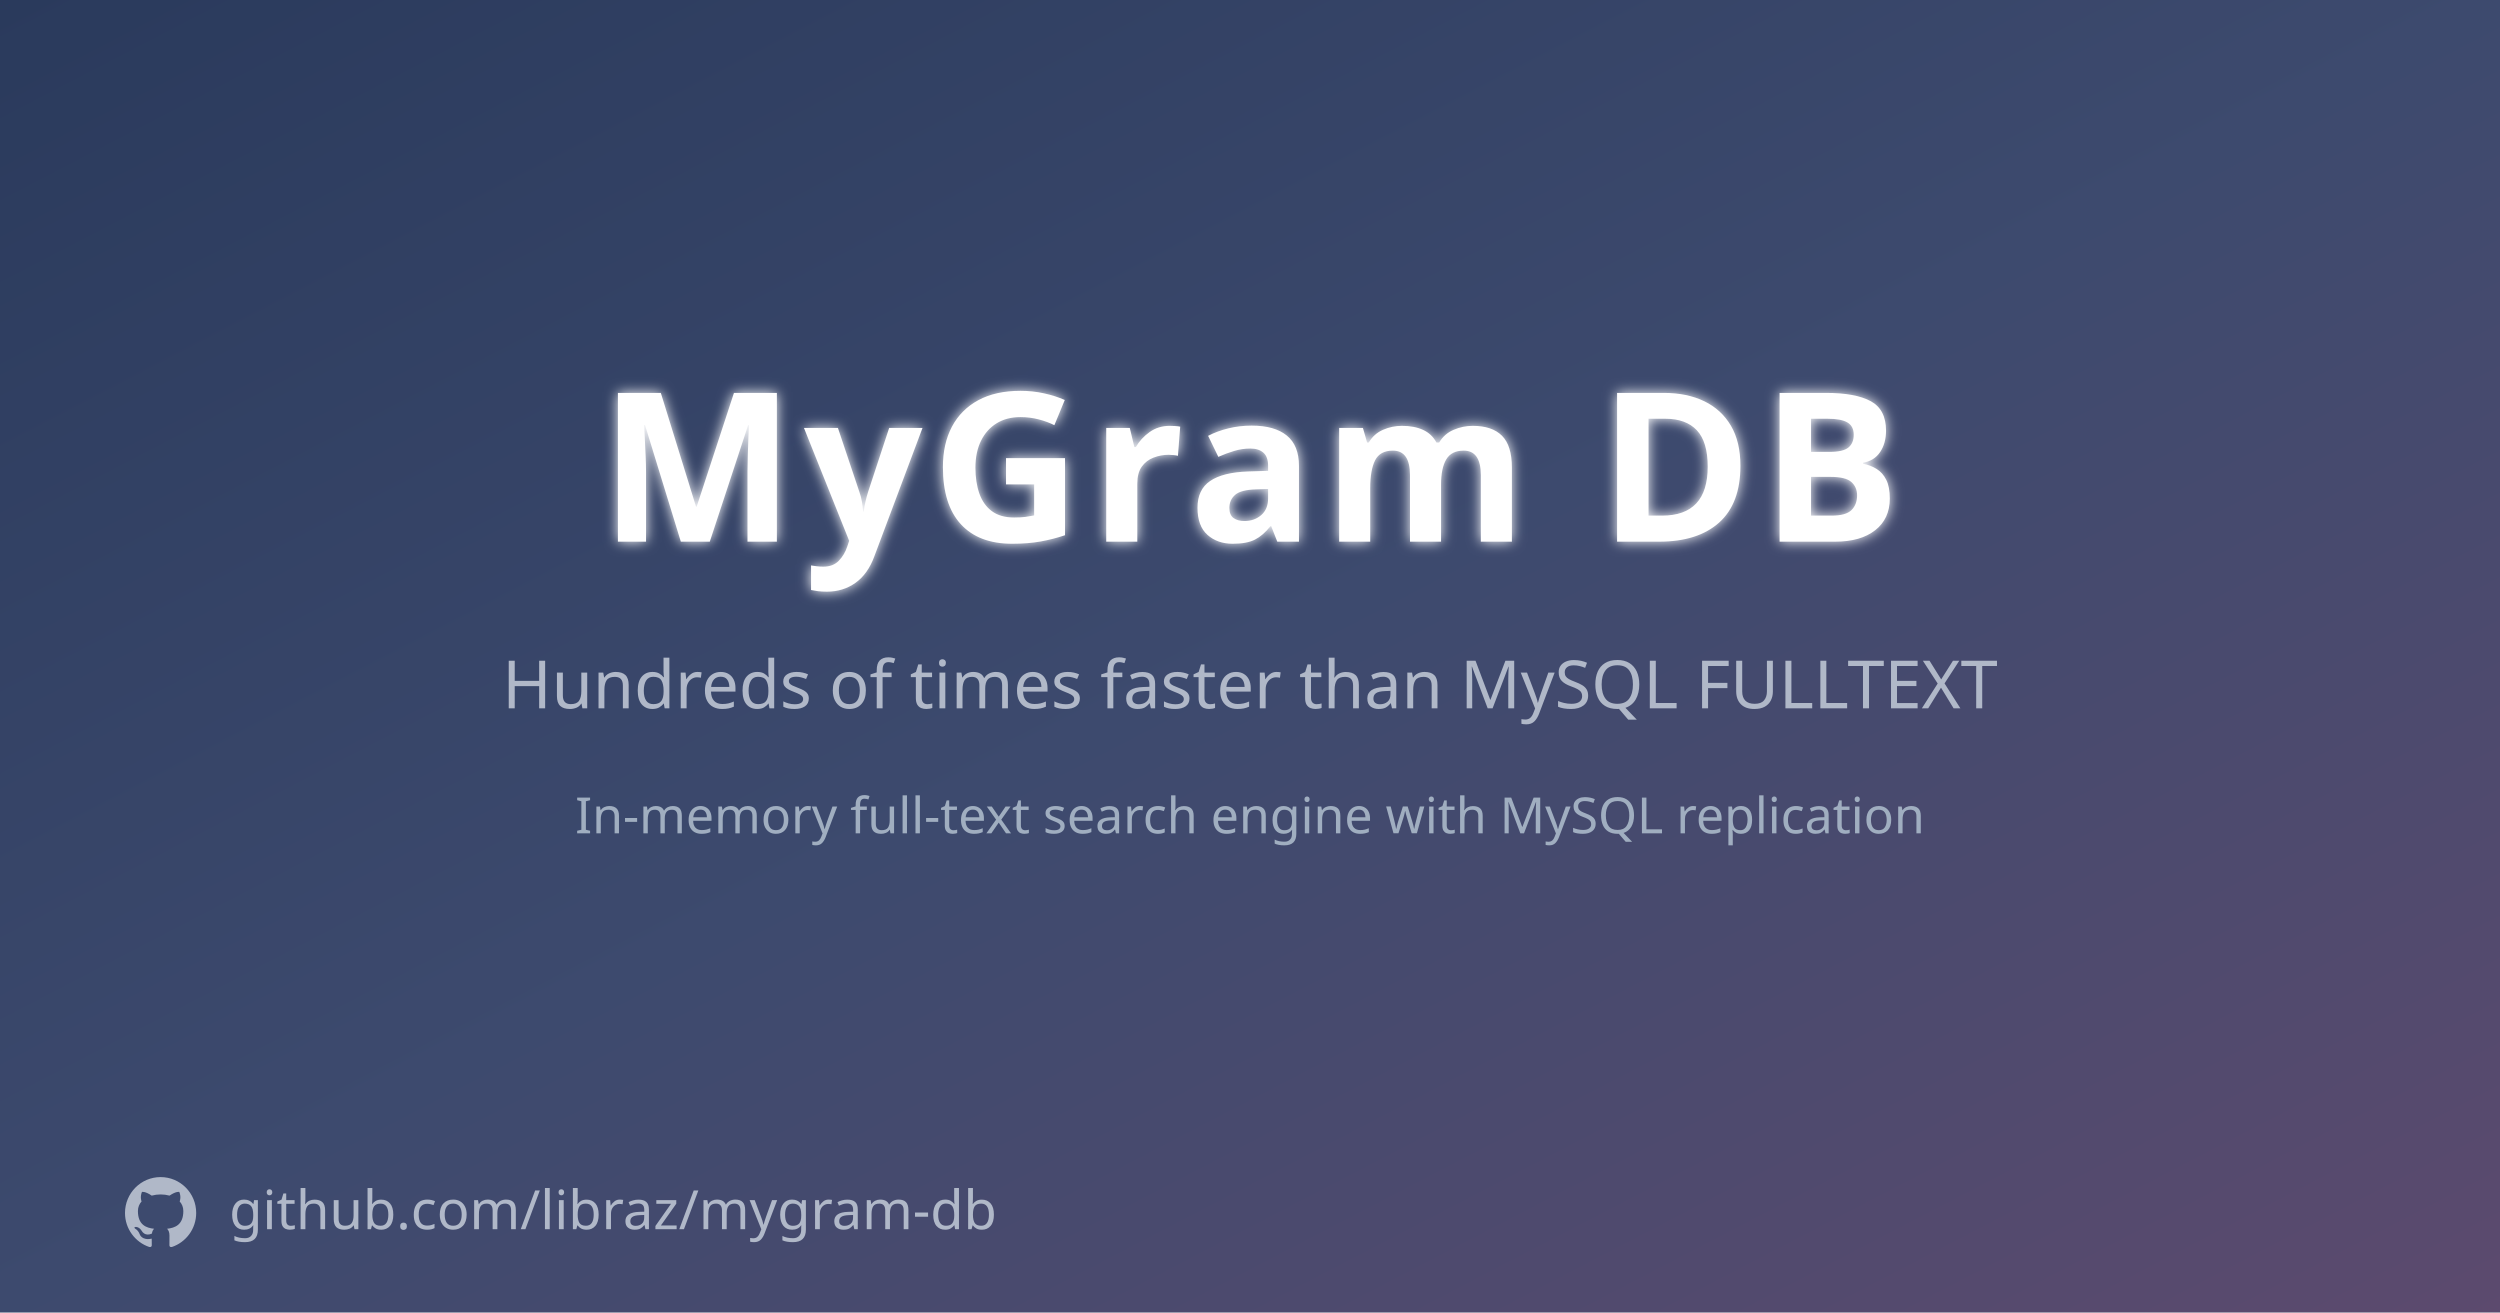
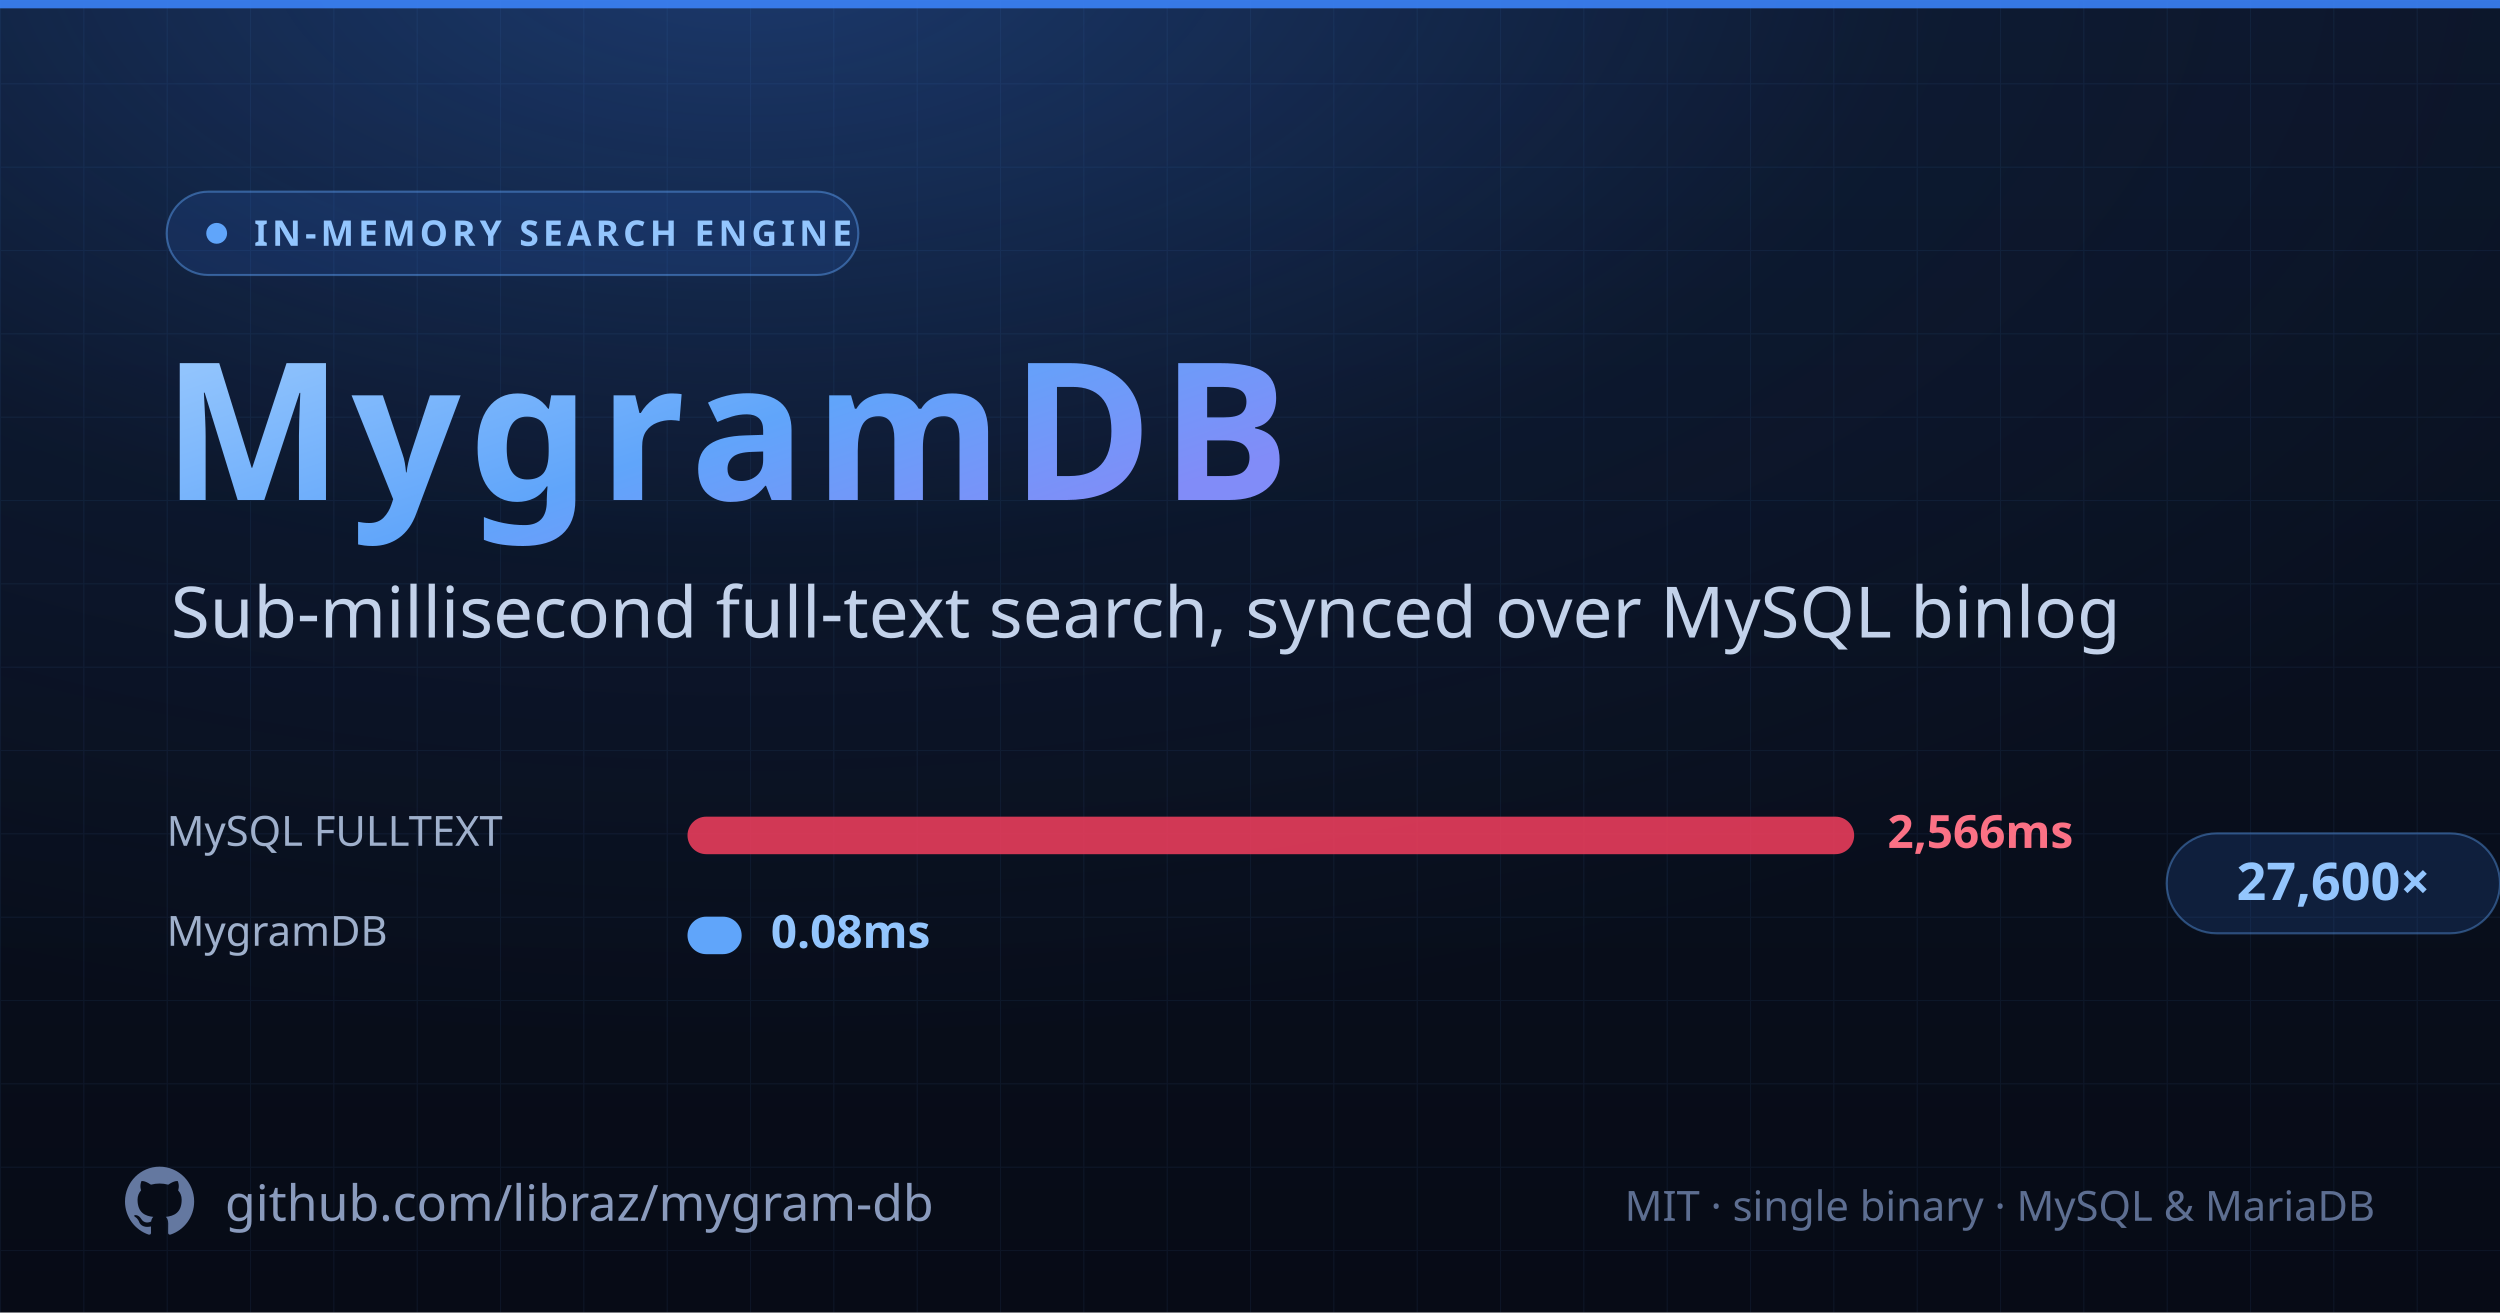
<svg xmlns="http://www.w3.org/2000/svg" width="1200" height="630">
  <defs>
-     <style>
-       @font-face {
-         font-family: 'Orbitron';
-         font-style: normal;
-         font-weight: 700;
-         src: url(https://fonts.gstatic.com/s/orbitron/v35/yMJMMIlzdpvBhQQL_SC3X9yhF25-T1ny_Cmxpg.ttf) format('truetype');
-       }
-       @font-face {
-         font-family: 'Space Grotesk';
-         font-style: normal;
-         font-weight: 400;
-         src: url(https://fonts.gstatic.com/s/spacegrotesk/v22/V8mQoQDjQSkFtoMM3T6r8E7mF71Q-gOoraIAEj7oUUsj.ttf) format('truetype');
-       }
-       @font-face {
-         font-family: 'Space Grotesk';
-         font-style: normal;
-         font-weight: 500;
-         src: url(https://fonts.gstatic.com/s/spacegrotesk/v22/V8mQoQDjQSkFtoMM3T6r8E7mF71Q-gOoraIAEj7aUUsj.ttf) format('truetype');
-       }
-     </style>
-     <linearGradient id="bg" x1="0%" y1="0%" x2="100%" y2="100%">
-       <stop offset="0%" style="stop-color:#2a3a5c" />
-       <stop offset="50%" style="stop-color:#3d4a6e" />
-       <stop offset="100%" style="stop-color:#5c4a6e" />
+     <linearGradient id="bg" x1="0" y1="0" x2="0" y2="1">
+       <stop offset="0%" stop-color="#0b1426" />
+       <stop offset="100%" stop-color="#070b16" />
    </linearGradient>
-     <filter id="glow" x="-50%" y="-50%" width="200%" height="200%">
-       <feGaussianBlur stdDeviation="3" result="coloredBlur" />
-       <feMerge>
-         <feMergeNode in="coloredBlur" />
-         <feMergeNode in="SourceGraphic" />
-       </feMerge>
-     </filter>
-     <filter id="glowStrong" x="-50%" y="-50%" width="200%" height="200%">
-       <feGaussianBlur stdDeviation="6" result="coloredBlur" />
-       <feMerge>
-         <feMergeNode in="coloredBlur" />
-         <feMergeNode in="SourceGraphic" />
-       </feMerge>
-     </filter>
+     <radialGradient id="glow" cx="30%" cy="-5%" r="85%">
+       <stop offset="0%" stop-color="#3b82f6" stop-opacity="0.34" />
+       <stop offset="55%" stop-color="#3b82f6" stop-opacity="0.06" />
+       <stop offset="100%" stop-color="#3b82f6" stop-opacity="0" />
+     </radialGradient>
+     <pattern id="grid" width="40" height="40" patternUnits="userSpaceOnUse">
+       <path d="M40 0H0V40" fill="none" stroke="#60a5fa" stroke-opacity="0.07" stroke-width="1" />
+     </pattern>
+     <linearGradient id="title" x1="0" y1="0" x2="1" y2="0.5">
+       <stop offset="0%" stop-color="#93c5fd" />
+       <stop offset="55%" stop-color="#60a5fa" />
+       <stop offset="100%" stop-color="#818cf8" />
+     </linearGradient>
  </defs>
  <rect width="1200" height="630" fill="url(#bg)" />
-   <text x="600" y="260" text-anchor="middle" font-family="'Orbitron', sans-serif" font-size="100" font-weight="700" letter-spacing="4" fill="white" filter="url(#glow)">MyGram DB</text>
-   <text x="600" y="340" text-anchor="middle" font-family="'Space Grotesk', sans-serif" font-size="32" font-weight="500" fill="#b0b8c8">Hundreds of times faster than MySQL FULLTEXT</text>
-   <text x="600" y="400" text-anchor="middle" font-family="'Space Grotesk', sans-serif" font-size="24" font-weight="400" fill="#a0aec0">In-memory full-text search engine with MySQL replication</text>
-   <g transform="translate(60, 565) scale(0.35)">
-     <path fill-rule="evenodd" clip-rule="evenodd" d="M48.854 0C21.839 0 0 22 0 49.217c0 21.756 13.993 40.172 33.405 46.69 2.427.49 3.316-1.059 3.316-2.362 0-1.141-.08-5.052-.08-9.127-13.59 2.934-16.42-5.867-16.42-5.867-2.184-5.704-5.42-7.17-5.42-7.17-4.448-3.015.324-3.015.324-3.015 4.934.326 7.523 5.052 7.523 5.052 4.367 7.496 11.404 5.378 14.235 4.074.404-3.178 1.699-5.378 3.074-6.6-10.839-1.141-22.243-5.378-22.243-24.283 0-5.378 1.94-9.778 5.014-13.2-.485-1.222-2.184-6.275.486-13.038 0 0 4.125-1.304 13.426 5.052a46.97 46.97 0 0 1 12.214-1.63c4.125 0 8.33.571 12.213 1.63 9.302-6.356 13.427-5.052 13.427-5.052 2.67 6.763.97 11.816.485 13.038 3.155 3.422 5.015 7.822 5.015 13.2 0 18.905-11.404 23.06-22.324 24.283 1.78 1.548 3.316 4.481 3.316 9.126 0 6.6-.08 11.897-.08 13.526 0 1.304.89 2.853 3.316 2.364 19.412-6.52 33.405-24.935 33.405-46.691C97.707 22 75.788 0 48.854 0z" fill="#b0b8c8" />
+   <rect width="1200" height="630" fill="url(#grid)" />
+   <rect width="1200" height="630" fill="url(#glow)" />
+   <rect x="0" y="0" width="1200" height="4" fill="#3b82f6" opacity="0.9" />
+   <g transform="translate(80, 92)">
+     <rect x="0" y="0" width="332" height="40" rx="20" fill="#3b82f6" fill-opacity="0.13" stroke="#60a5fa" stroke-opacity="0.45" />
+     <circle cx="24" cy="20" r="5" fill="#60a5fa" />
+     <text x="42" y="26" font-family="'IBM Plex Mono'" font-weight="600" font-size="17" letter-spacing="2" fill="#93c5fd">IN-MEMORY SEARCH ENGINE</text>
  </g>
-   <text x="110" y="590" font-family="'Space Grotesk', sans-serif" font-size="26" font-weight="400" fill="#b0b8c8">github.com/libraz/mygram-db</text>
+   <text x="78" y="240" font-family="'Orbitron'" font-weight="800" font-size="92" letter-spacing="4" fill="url(#title)">MygramDB</text>
+   <text x="82" y="306" font-family="'IBM Plex Sans'" font-weight="500" font-size="34" fill="#c3d2ea">Sub-millisecond full-text search, synced over MySQL binlog</text>
+   <g transform="translate(80, 392)">
+     <text x="0" y="14" font-family="'IBM Plex Sans'" font-weight="500" font-size="20" fill="#9fb0cc">MySQL FULLTEXT</text>
+     <rect x="250" y="0" width="560" height="18" rx="9" fill="#f43f5e" fill-opacity="0.85" />
+     <text x="826" y="15" font-family="'IBM Plex Mono'" font-weight="600" font-size="22" fill="#fb7185">2,566ms</text>
+     <text x="0" y="62" font-family="'IBM Plex Sans'" font-weight="500" font-size="20" fill="#9fb0cc">MygramDB</text>
+     <rect x="250" y="48" width="26" height="18" rx="9" fill="#60a5fa" />
+     <text x="290" y="63" font-family="'IBM Plex Mono'" font-weight="600" font-size="22" fill="#93c5fd">0.08ms</text>
+     <g transform="translate(960, 8)">
+       <rect x="0" y="0" width="160" height="48" rx="24" fill="#3b82f6" fill-opacity="0.15" stroke="#60a5fa" stroke-opacity="0.4" />
+       <text x="80" y="32" text-anchor="middle" font-family="'IBM Plex Mono'" font-weight="700" font-size="25" fill="#93c5fd">27,600×</text>
+     </g>
+   </g>
+   <g transform="translate(60, 560)">
+     <g transform="scale(0.34)">
+       <path fill-rule="evenodd" clip-rule="evenodd" d="M48.854 0C21.839 0 0 22 0 49.217c0 21.756 13.993 40.172 33.405 46.69 2.427.49 3.316-1.059 3.316-2.362 0-1.141-.08-5.052-.08-9.127-13.59 2.934-16.42-5.867-16.42-5.867-2.184-5.704-5.42-7.17-5.42-7.17-4.448-3.015.324-3.015.324-3.015 4.934.326 7.523 5.052 7.523 5.052 4.367 7.496 11.404 5.378 14.235 4.074.404-3.178 1.699-5.378 3.074-6.6-10.839-1.141-22.243-5.378-22.243-24.283 0-5.378 1.94-9.778 5.014-13.2-.485-1.222-2.184-6.275.486-13.038 0 0 4.125-1.304 13.426 5.052a46.97 46.97 0 0 1 12.214-1.63c4.125 0 8.33.571 12.213 1.63 9.302-6.356 13.427-5.052 13.427-5.052 2.67 6.763.97 11.816.485 13.038 3.155 3.422 5.015 7.822 5.015 13.2 0 18.905-11.404 23.06-22.324 24.283 1.78 1.548 3.316 4.481 3.316 9.126 0 6.6-.08 11.897-.08 13.526 0 1.304.89 2.853 3.316 2.364 19.412-6.52 33.405-24.935 33.405-46.691C97.707 22 75.788 0 48.854 0z" fill="#6478a0" />
+     </g>
+     <text x="48" y="26" font-family="'IBM Plex Mono'" font-weight="500" font-size="24" fill="#8a9bbd">github.com/libraz/mygram-db</text>
+   </g>
+   <text x="1140" y="586" text-anchor="end" font-family="'IBM Plex Mono'" font-weight="500" font-size="20" fill="#5d6e91">MIT · single binary · MySQL &amp; MariaDB</text>
</svg>
